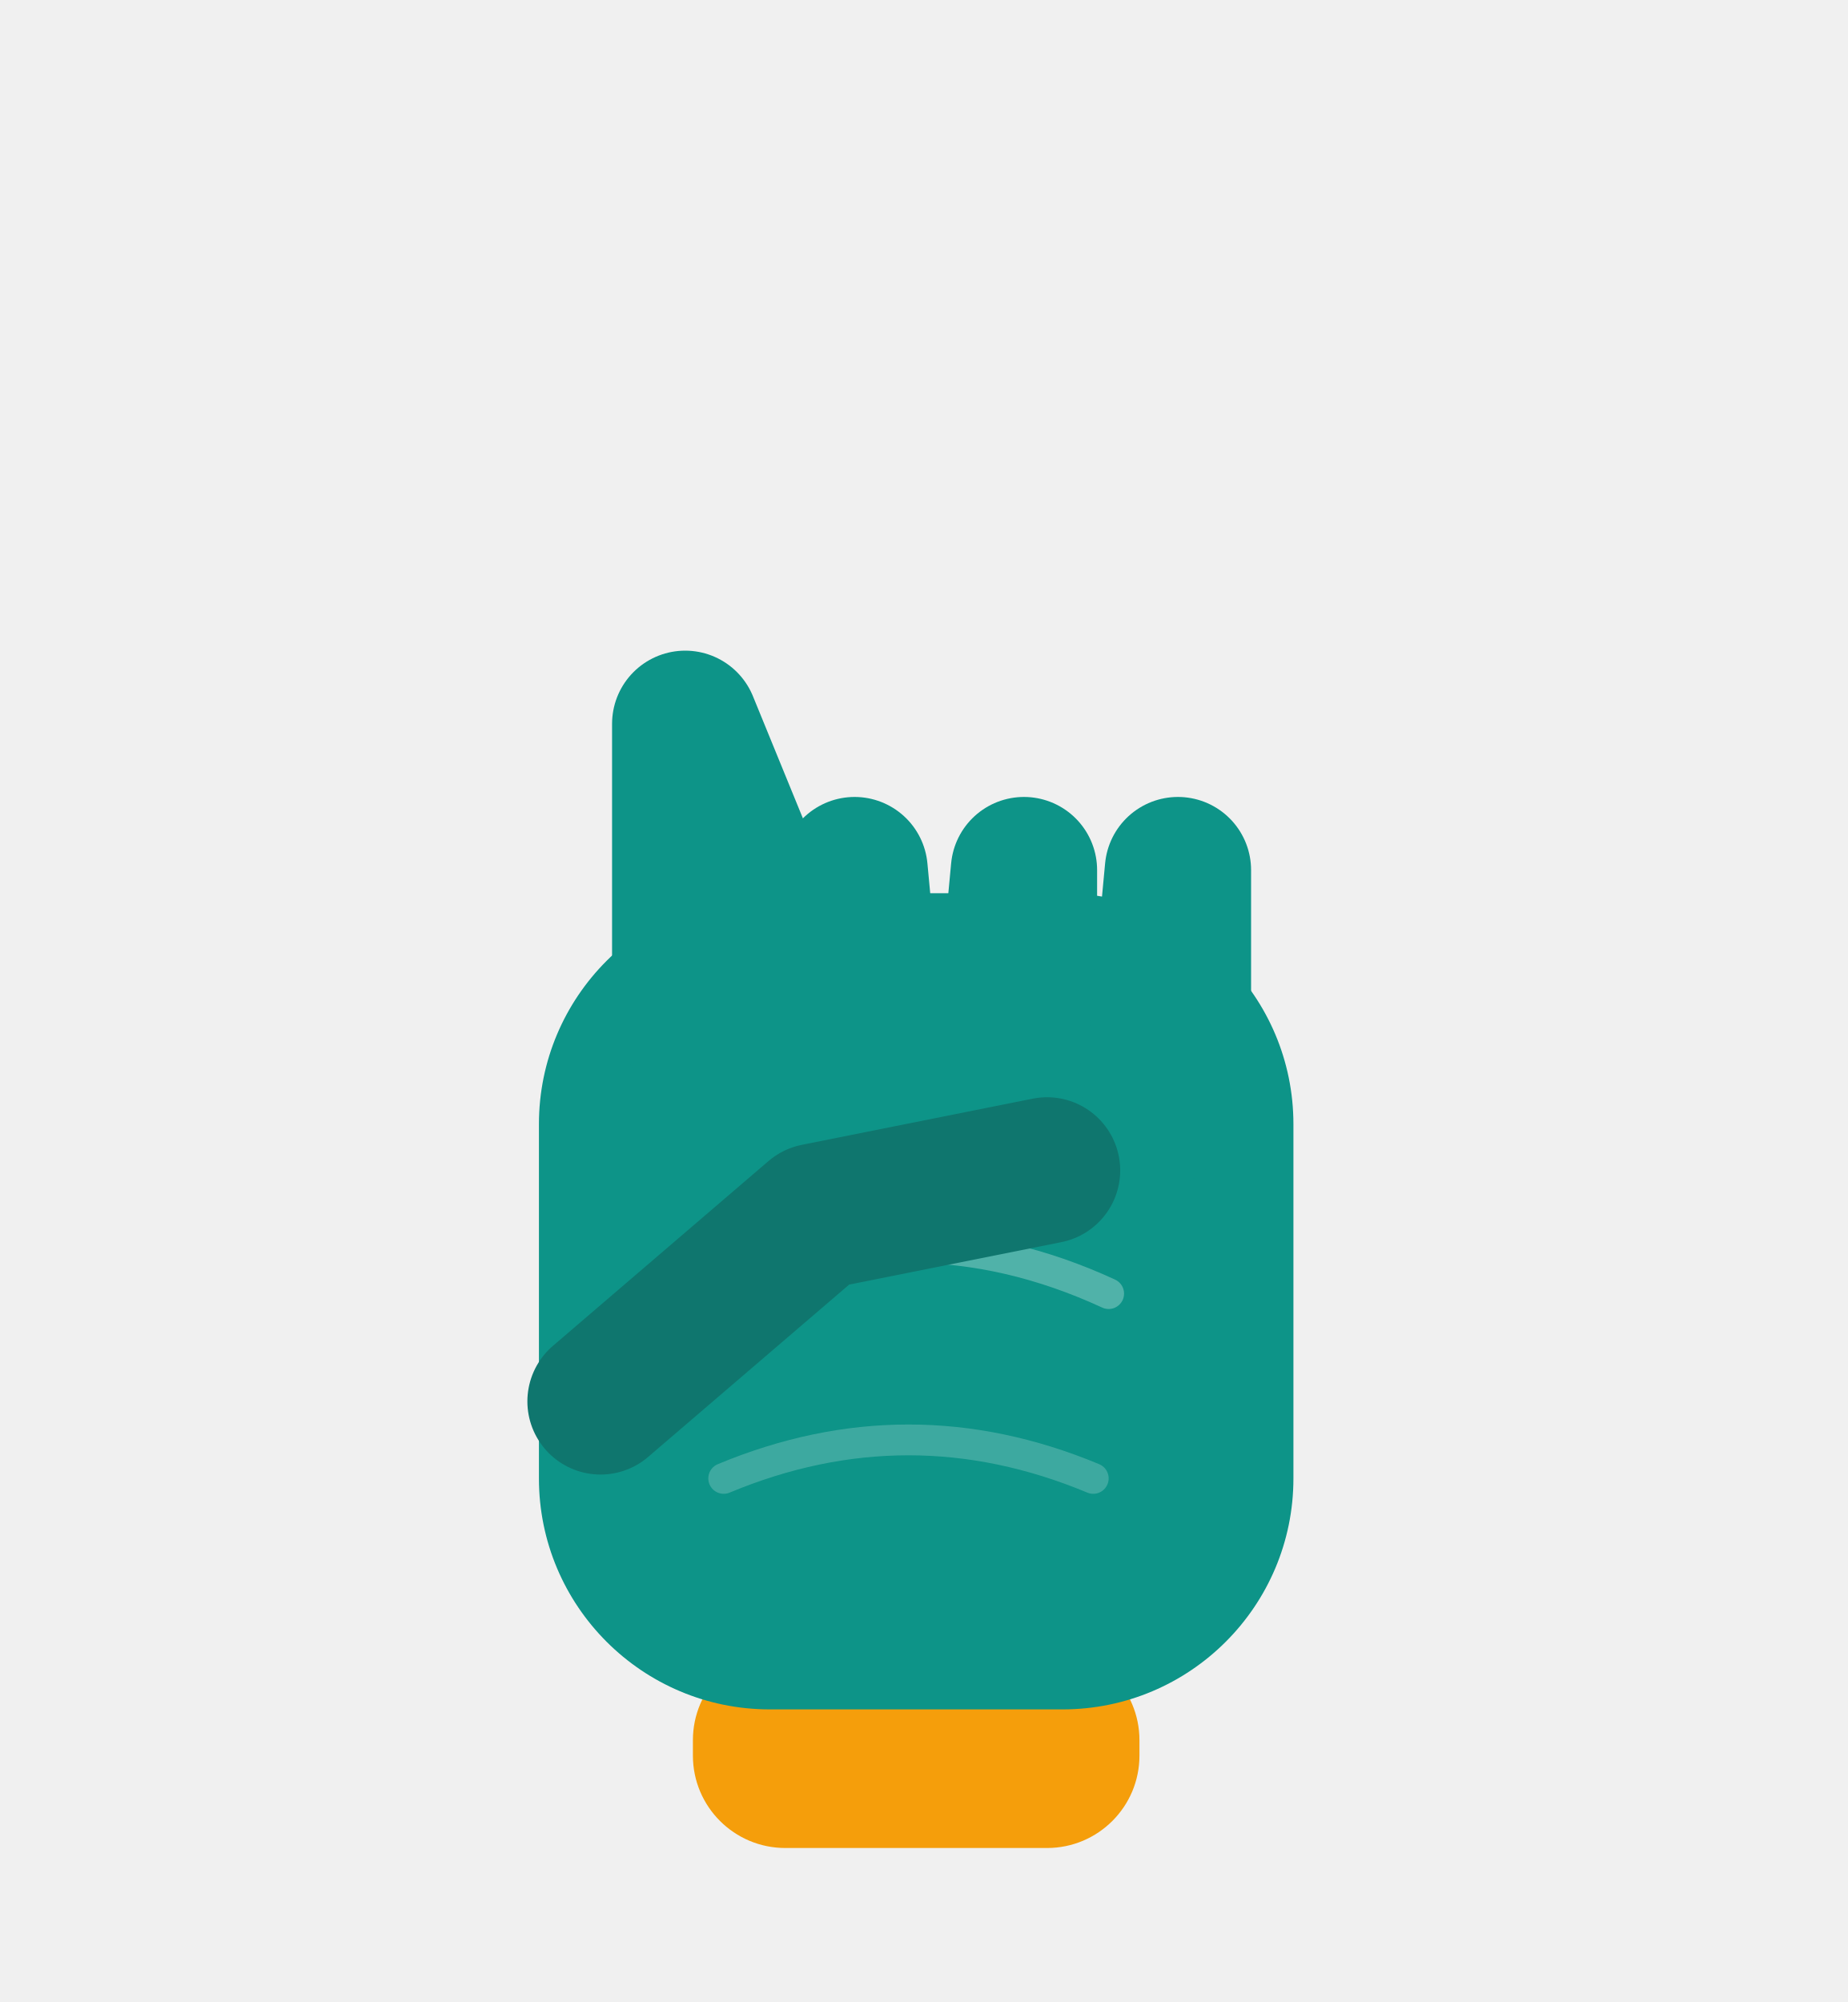
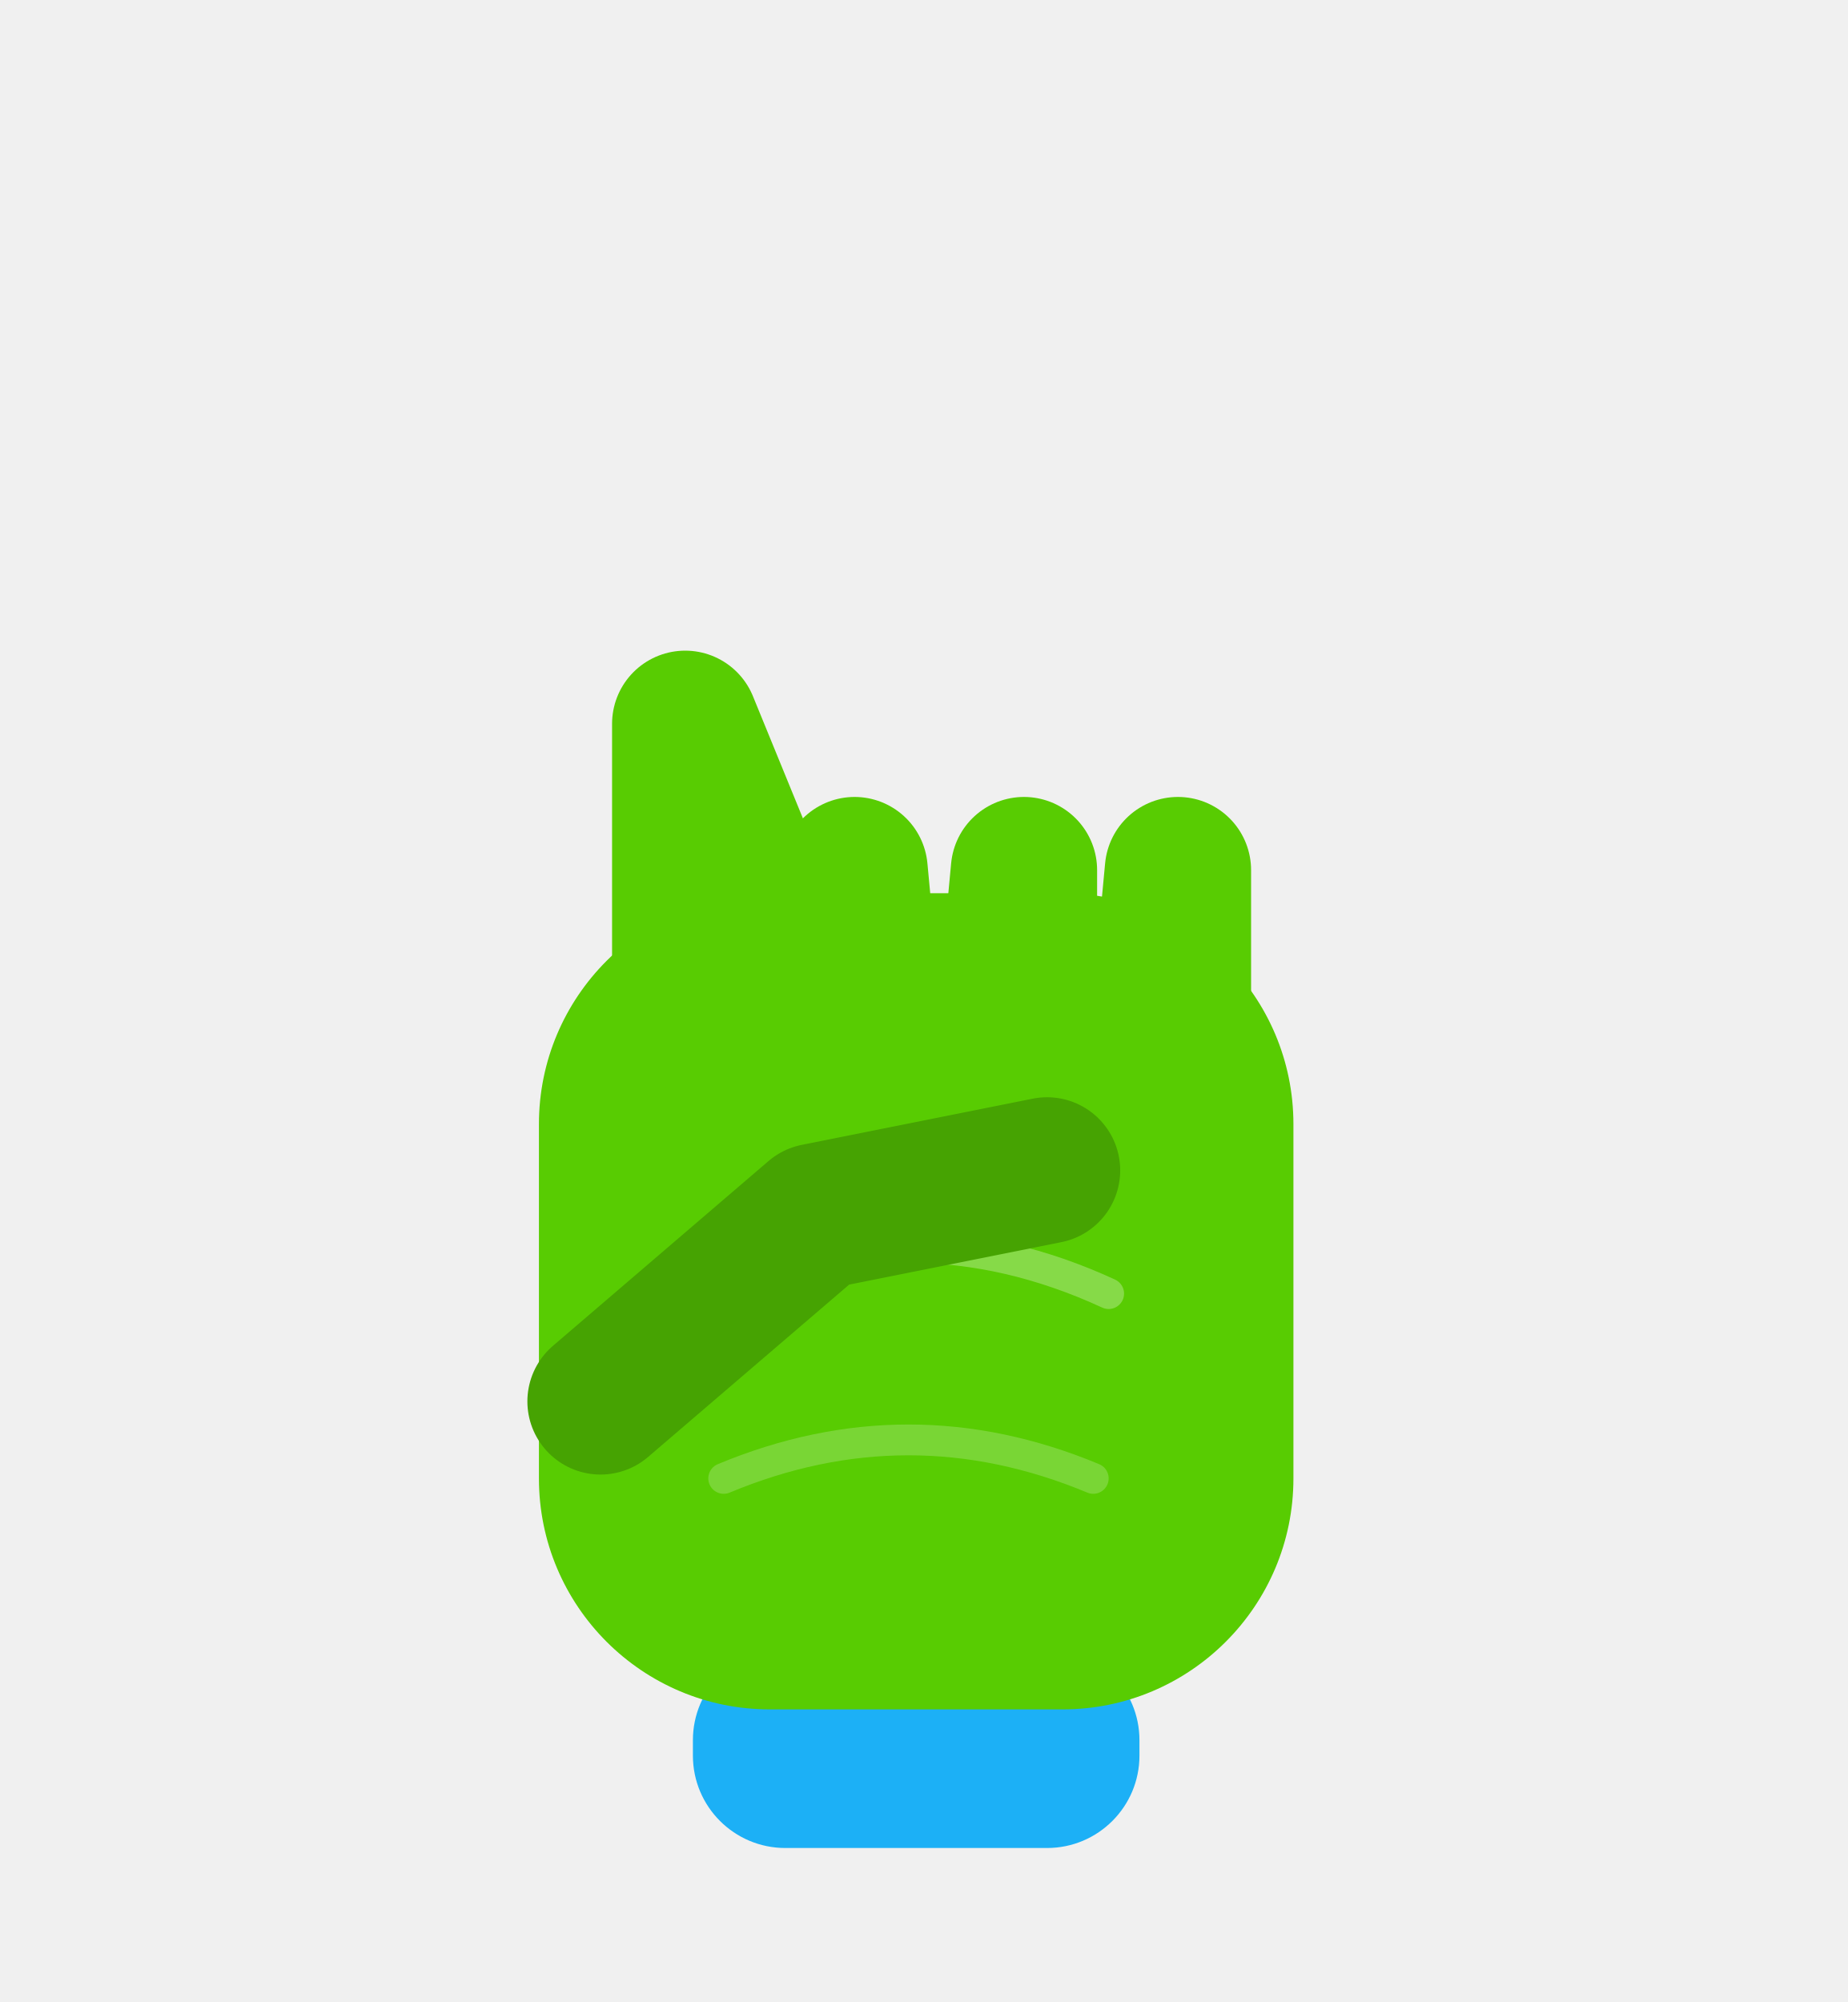
<svg xmlns="http://www.w3.org/2000/svg" viewBox="0 0 240 260" role="img" aria-label="Hand shape for X">
  <g transform="">
    <g transform="">
-       <rect x="90" y="214" width="58" height="26" rx="12" fill="#F59E0B" />
-       <rect x="70" y="116" width="98" height="106" rx="30" fill="#0D9488" />
+       <rect x="90" y="214" width="58" height="26" rx="12" fill="#1CB0F6" />
+       <rect x="70" y="116" width="98" height="106" rx="30" fill="#58CC02" />
      <path d="M 92 168 Q 118 156 144 168" fill="none" stroke="#FFFFFF" stroke-opacity="0.28" stroke-width="4" stroke-linecap="round" />
      <path d="M 94 192 Q 118 182 142 192" fill="none" stroke="#FFFFFF" stroke-opacity="0.2" stroke-width="4" stroke-linecap="round" />
-       <path d="M 89 132 L 89 94 L 98 116" fill="none" stroke="#0D9488" stroke-width="19" stroke-linecap="round" stroke-linejoin="round" />
-       <path d="M 111 132 L 111 113 L 114 145" fill="none" stroke="#0D9488" stroke-width="19" stroke-linecap="round" stroke-linejoin="round" />
-       <path d="M 133 132 L 133 113 L 130 145" fill="none" stroke="#0D9488" stroke-width="19" stroke-linecap="round" stroke-linejoin="round" />
-       <path d="M 153 132 L 153 113 L 150 145" fill="none" stroke="#0D9488" stroke-width="19" stroke-linecap="round" stroke-linejoin="round" />
-       <path d="M 78 182 L 106 158 L 136 152" fill="none" stroke="#0F766E" stroke-width="19" stroke-linecap="round" stroke-linejoin="round" />
+       <path d="M 89 132 L 89 94 L 98 116" fill="none" stroke="#58CC02" stroke-width="19" stroke-linecap="round" stroke-linejoin="round" />
+       <path d="M 111 132 L 111 113 L 114 145" fill="none" stroke="#58CC02" stroke-width="19" stroke-linecap="round" stroke-linejoin="round" />
+       <path d="M 133 132 L 133 113 L 130 145" fill="none" stroke="#58CC02" stroke-width="19" stroke-linecap="round" stroke-linejoin="round" />
+       <path d="M 153 132 L 153 113 L 150 145" fill="none" stroke="#58CC02" stroke-width="19" stroke-linecap="round" stroke-linejoin="round" />
+       <path d="M 78 182 L 106 158 L 136 152" fill="none" stroke="#46A302" stroke-width="19" stroke-linecap="round" stroke-linejoin="round" />
    </g>
  </g>
</svg>
